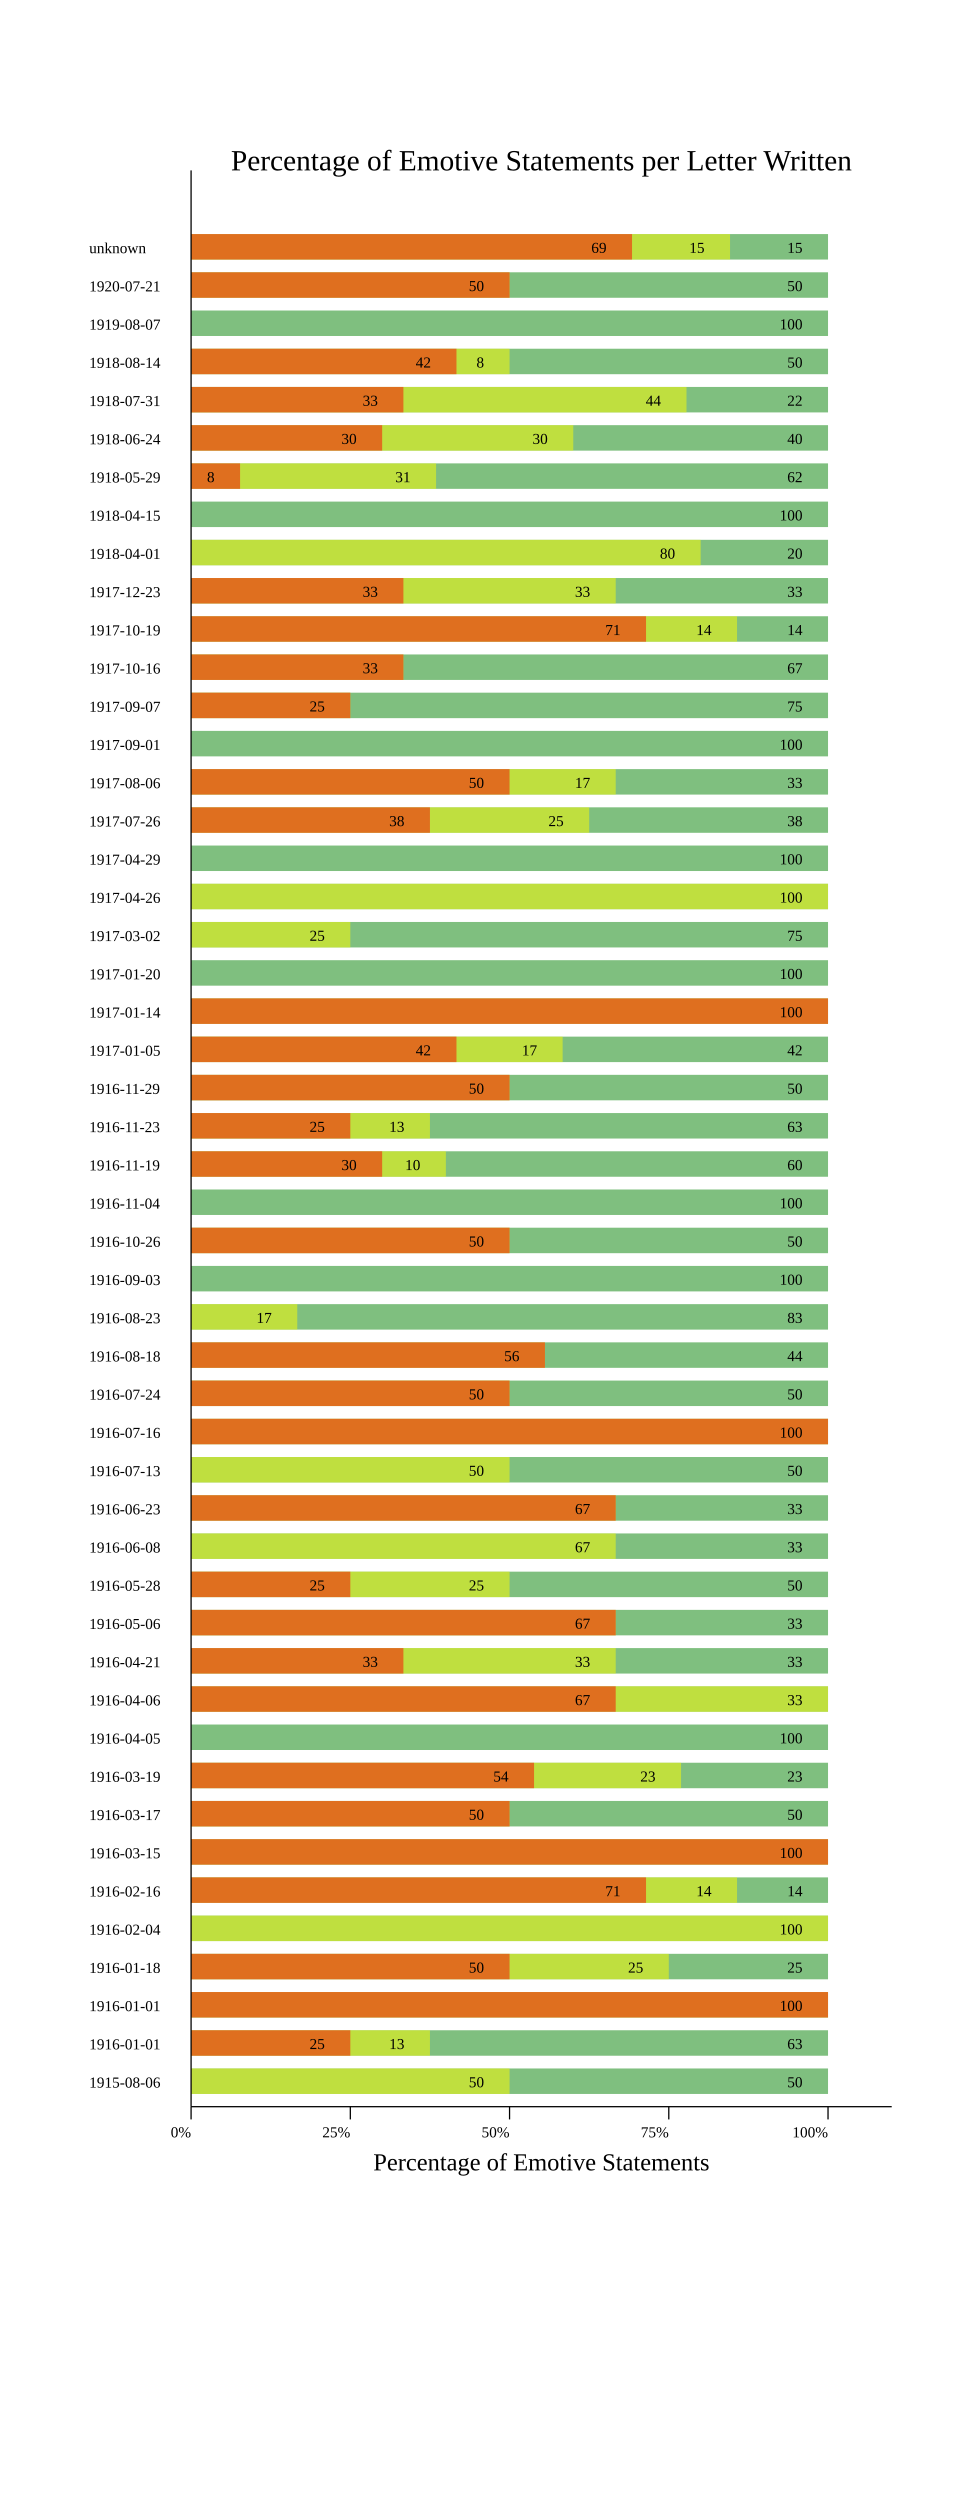
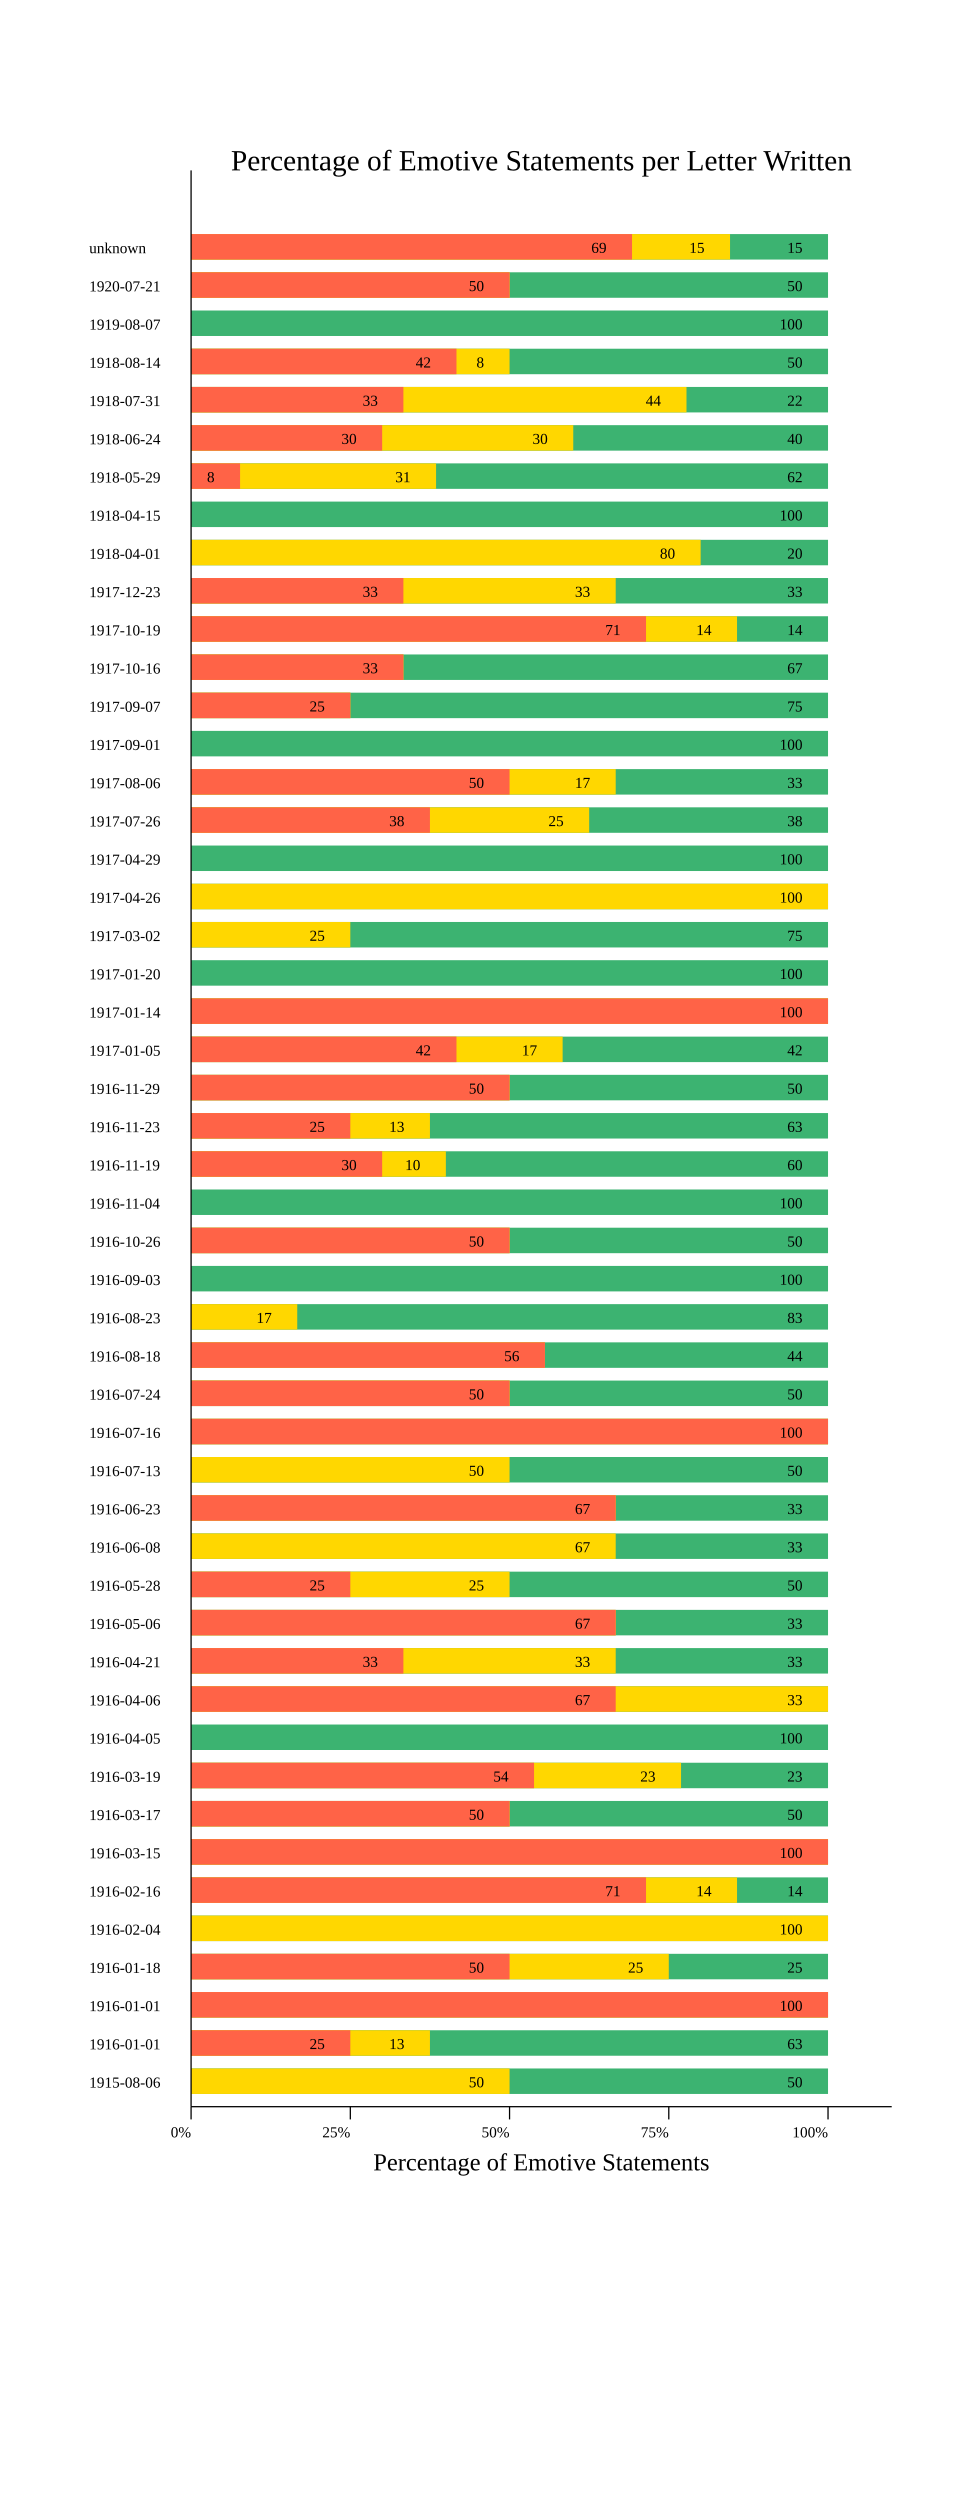
<svg xmlns="http://www.w3.org/2000/svg" height="1570" width="600" viewBox="-150, -1620, 750, 1895">
-   <rect x=" 0" y="-30" width="500" height="20" opacity=".5" fill="green" />
+   <rect x=" 0" y="-30" width="500" height="20" opacity="1" fill="#3CB371" />
  <text x="480" y="-18" text-anchor="end" dominant-baseline="middle">50</text>
-   <rect x=" 0" y="-30" width="250" height="20" opacity=".5" fill="yellow" />
+   <rect x=" 0" y="-30" width="250" height="20" opacity="1" fill="#FFD700" />
  <text x="230" y="-18" text-anchor="end" dominant-baseline="middle">50</text>
-   <rect x=" 0" y="-30" width="0" height="20" opacity=".5" fill="red" />
+   <rect x=" 0" y="-30" width="0" height="20" opacity="1" fill="#FF6347" />
  <text x="-80" y="-15" fill="black">1915-08-06</text>
-   <rect x=" 0" y="-60" width="500" height="20" opacity=".5" fill="green" />
+   <rect x=" 0" y="-60" width="500" height="20" opacity="1" fill="#3CB371" />
  <text x="480" y="-48" text-anchor="end" dominant-baseline="middle">63</text>
-   <rect x=" 0" y="-60" width="187.5" height="20" opacity=".5" fill="yellow" />
+   <rect x=" 0" y="-60" width="187.5" height="20" opacity="1" fill="#FFD700" />
  <text x="167.5" y="-48" text-anchor="end" dominant-baseline="middle">13</text>
-   <rect x=" 0" y="-60" width="125" height="20" opacity=".5" fill="red" />
+   <rect x=" 0" y="-60" width="125" height="20" opacity="1" fill="#FF6347" />
  <text x="105" y="-48" text-anchor="end" dominant-baseline="middle">25</text>
  <text x="-80" y="-45" fill="black">1916-01-01</text>
-   <rect x=" 0" y="-90" width="500" height="20" opacity=".5" fill="green" />
-   <rect x=" 0" y="-90" width="500" height="20" opacity=".5" fill="yellow" />
-   <rect x=" 0" y="-90" width="500" height="20" opacity=".5" fill="red" />
+   <rect x=" 0" y="-90" width="500" height="20" opacity="1" fill="#3CB371" />
+   <rect x=" 0" y="-90" width="500" height="20" opacity="1" fill="#FFD700" />
+   <rect x=" 0" y="-90" width="500" height="20" opacity="1" fill="#FF6347" />
  <text x="480" y="-78" text-anchor="end" dominant-baseline="middle">100</text>
  <text x="-80" y="-75" fill="black">1916-01-01</text>
-   <rect x=" 0" y="-120" width="500" height="20" opacity=".5" fill="green" />
+   <rect x=" 0" y="-120" width="500" height="20" opacity="1" fill="#3CB371" />
  <text x="480" y="-108" text-anchor="end" dominant-baseline="middle">25</text>
-   <rect x=" 0" y="-120" width="375" height="20" opacity=".5" fill="yellow" />
+   <rect x=" 0" y="-120" width="375" height="20" opacity="1" fill="#FFD700" />
  <text x="355" y="-108" text-anchor="end" dominant-baseline="middle">25</text>
-   <rect x=" 0" y="-120" width="250" height="20" opacity=".5" fill="red" />
+   <rect x=" 0" y="-120" width="250" height="20" opacity="1" fill="#FF6347" />
  <text x="230" y="-108" text-anchor="end" dominant-baseline="middle">50</text>
  <text x="-80" y="-105" fill="black">1916-01-18</text>
-   <rect x=" 0" y="-150" width="500" height="20" opacity=".5" fill="green" />
-   <rect x=" 0" y="-150" width="500" height="20" opacity=".5" fill="yellow" />
+   <rect x=" 0" y="-150" width="500" height="20" opacity="1" fill="#3CB371" />
+   <rect x=" 0" y="-150" width="500" height="20" opacity="1" fill="#FFD700" />
  <text x="480" y="-138" text-anchor="end" dominant-baseline="middle">100</text>
-   <rect x=" 0" y="-150" width="0" height="20" opacity=".5" fill="red" />
+   <rect x=" 0" y="-150" width="0" height="20" opacity="1" fill="#FF6347" />
  <text x="-80" y="-135" fill="black">1916-02-04</text>
-   <rect x=" 0" y="-180" width="500" height="20" opacity=".5" fill="green" />
+   <rect x=" 0" y="-180" width="500" height="20" opacity="1" fill="#3CB371" />
  <text x="480" y="-168" text-anchor="end" dominant-baseline="middle">14</text>
-   <rect x=" 0" y="-180" width="428.571" height="20" opacity=".5" fill="yellow" />
+   <rect x=" 0" y="-180" width="428.571" height="20" opacity="1" fill="#FFD700" />
  <text x="408.571" y="-168" text-anchor="end" dominant-baseline="middle">14</text>
-   <rect x=" 0" y="-180" width="357.143" height="20" opacity=".5" fill="red" />
+   <rect x=" 0" y="-180" width="357.143" height="20" opacity="1" fill="#FF6347" />
  <text x="337.143" y="-168" text-anchor="end" dominant-baseline="middle">71</text>
  <text x="-80" y="-165" fill="black">1916-02-16</text>
-   <rect x=" 0" y="-210" width="500" height="20" opacity=".5" fill="green" />
-   <rect x=" 0" y="-210" width="500" height="20" opacity=".5" fill="yellow" />
-   <rect x=" 0" y="-210" width="500" height="20" opacity=".5" fill="red" />
+   <rect x=" 0" y="-210" width="500" height="20" opacity="1" fill="#3CB371" />
+   <rect x=" 0" y="-210" width="500" height="20" opacity="1" fill="#FFD700" />
+   <rect x=" 0" y="-210" width="500" height="20" opacity="1" fill="#FF6347" />
  <text x="480" y="-198" text-anchor="end" dominant-baseline="middle">100</text>
  <text x="-80" y="-195" fill="black">1916-03-15</text>
-   <rect x=" 0" y="-240" width="500" height="20" opacity=".5" fill="green" />
+   <rect x=" 0" y="-240" width="500" height="20" opacity="1" fill="#3CB371" />
  <text x="480" y="-228" text-anchor="end" dominant-baseline="middle">50</text>
-   <rect x=" 0" y="-240" width="250" height="20" opacity=".5" fill="yellow" />
-   <rect x=" 0" y="-240" width="250" height="20" opacity=".5" fill="red" />
+   <rect x=" 0" y="-240" width="250" height="20" opacity="1" fill="#FFD700" />
+   <rect x=" 0" y="-240" width="250" height="20" opacity="1" fill="#FF6347" />
  <text x="230" y="-228" text-anchor="end" dominant-baseline="middle">50</text>
  <text x="-80" y="-225" fill="black">1916-03-17</text>
-   <rect x=" 0" y="-270" width="500" height="20" opacity=".5" fill="green" />
+   <rect x=" 0" y="-270" width="500" height="20" opacity="1" fill="#3CB371" />
  <text x="480" y="-258" text-anchor="end" dominant-baseline="middle">23</text>
-   <rect x=" 0" y="-270" width="384.615" height="20" opacity=".5" fill="yellow" />
+   <rect x=" 0" y="-270" width="384.615" height="20" opacity="1" fill="#FFD700" />
  <text x="364.615" y="-258" text-anchor="end" dominant-baseline="middle">23</text>
-   <rect x=" 0" y="-270" width="269.231" height="20" opacity=".5" fill="red" />
+   <rect x=" 0" y="-270" width="269.231" height="20" opacity="1" fill="#FF6347" />
  <text x="249.231" y="-258" text-anchor="end" dominant-baseline="middle">54</text>
  <text x="-80" y="-255" fill="black">1916-03-19</text>
-   <rect x=" 0" y="-300" width="500" height="20" opacity=".5" fill="green" />
+   <rect x=" 0" y="-300" width="500" height="20" opacity="1" fill="#3CB371" />
  <text x="480" y="-288" text-anchor="end" dominant-baseline="middle">100</text>
-   <rect x=" 0" y="-300" width="0" height="20" opacity=".5" fill="yellow" />
-   <rect x=" 0" y="-300" width="0" height="20" opacity=".5" fill="red" />
+   <rect x=" 0" y="-300" width="0" height="20" opacity="1" fill="#FFD700" />
+   <rect x=" 0" y="-300" width="0" height="20" opacity="1" fill="#FF6347" />
  <text x="-80" y="-285" fill="black">1916-04-05</text>
-   <rect x=" 0" y="-330" width="500" height="20" opacity=".5" fill="green" />
-   <rect x=" 0" y="-330" width="500" height="20" opacity=".5" fill="yellow" />
+   <rect x=" 0" y="-330" width="500" height="20" opacity="1" fill="#3CB371" />
+   <rect x=" 0" y="-330" width="500" height="20" opacity="1" fill="#FFD700" />
  <text x="480" y="-318" text-anchor="end" dominant-baseline="middle">33</text>
-   <rect x=" 0" y="-330" width="333.333" height="20" opacity=".5" fill="red" />
+   <rect x=" 0" y="-330" width="333.333" height="20" opacity="1" fill="#FF6347" />
  <text x="313.333" y="-318" text-anchor="end" dominant-baseline="middle">67</text>
  <text x="-80" y="-315" fill="black">1916-04-06</text>
-   <rect x=" 0" y="-360" width="500" height="20" opacity=".5" fill="green" />
+   <rect x=" 0" y="-360" width="500" height="20" opacity="1" fill="#3CB371" />
  <text x="480" y="-348" text-anchor="end" dominant-baseline="middle">33</text>
-   <rect x=" 0" y="-360" width="333.333" height="20" opacity=".5" fill="yellow" />
+   <rect x=" 0" y="-360" width="333.333" height="20" opacity="1" fill="#FFD700" />
  <text x="313.333" y="-348" text-anchor="end" dominant-baseline="middle">33</text>
-   <rect x=" 0" y="-360" width="166.667" height="20" opacity=".5" fill="red" />
+   <rect x=" 0" y="-360" width="166.667" height="20" opacity="1" fill="#FF6347" />
  <text x="146.667" y="-348" text-anchor="end" dominant-baseline="middle">33</text>
  <text x="-80" y="-345" fill="black">1916-04-21</text>
-   <rect x=" 0" y="-390" width="500" height="20" opacity=".5" fill="green" />
+   <rect x=" 0" y="-390" width="500" height="20" opacity="1" fill="#3CB371" />
  <text x="480" y="-378" text-anchor="end" dominant-baseline="middle">33</text>
-   <rect x=" 0" y="-390" width="333.333" height="20" opacity=".5" fill="yellow" />
-   <rect x=" 0" y="-390" width="333.333" height="20" opacity=".5" fill="red" />
+   <rect x=" 0" y="-390" width="333.333" height="20" opacity="1" fill="#FFD700" />
+   <rect x=" 0" y="-390" width="333.333" height="20" opacity="1" fill="#FF6347" />
  <text x="313.333" y="-378" text-anchor="end" dominant-baseline="middle">67</text>
  <text x="-80" y="-375" fill="black">1916-05-06</text>
-   <rect x=" 0" y="-420" width="500" height="20" opacity=".5" fill="green" />
+   <rect x=" 0" y="-420" width="500" height="20" opacity="1" fill="#3CB371" />
  <text x="480" y="-408" text-anchor="end" dominant-baseline="middle">50</text>
-   <rect x=" 0" y="-420" width="250" height="20" opacity=".5" fill="yellow" />
+   <rect x=" 0" y="-420" width="250" height="20" opacity="1" fill="#FFD700" />
  <text x="230" y="-408" text-anchor="end" dominant-baseline="middle">25</text>
-   <rect x=" 0" y="-420" width="125" height="20" opacity=".5" fill="red" />
+   <rect x=" 0" y="-420" width="125" height="20" opacity="1" fill="#FF6347" />
  <text x="105" y="-408" text-anchor="end" dominant-baseline="middle">25</text>
  <text x="-80" y="-405" fill="black">1916-05-28</text>
-   <rect x=" 0" y="-450" width="500" height="20" opacity=".5" fill="green" />
+   <rect x=" 0" y="-450" width="500" height="20" opacity="1" fill="#3CB371" />
  <text x="480" y="-438" text-anchor="end" dominant-baseline="middle">33</text>
-   <rect x=" 0" y="-450" width="333.333" height="20" opacity=".5" fill="yellow" />
+   <rect x=" 0" y="-450" width="333.333" height="20" opacity="1" fill="#FFD700" />
  <text x="313.333" y="-438" text-anchor="end" dominant-baseline="middle">67</text>
-   <rect x=" 0" y="-450" width="0" height="20" opacity=".5" fill="red" />
+   <rect x=" 0" y="-450" width="0" height="20" opacity="1" fill="#FF6347" />
  <text x="-80" y="-435" fill="black">1916-06-08</text>
-   <rect x=" 0" y="-480" width="500" height="20" opacity=".5" fill="green" />
+   <rect x=" 0" y="-480" width="500" height="20" opacity="1" fill="#3CB371" />
  <text x="480" y="-468" text-anchor="end" dominant-baseline="middle">33</text>
-   <rect x=" 0" y="-480" width="333.333" height="20" opacity=".5" fill="yellow" />
-   <rect x=" 0" y="-480" width="333.333" height="20" opacity=".5" fill="red" />
+   <rect x=" 0" y="-480" width="333.333" height="20" opacity="1" fill="#FFD700" />
+   <rect x=" 0" y="-480" width="333.333" height="20" opacity="1" fill="#FF6347" />
  <text x="313.333" y="-468" text-anchor="end" dominant-baseline="middle">67</text>
  <text x="-80" y="-465" fill="black">1916-06-23</text>
-   <rect x=" 0" y="-510" width="500" height="20" opacity=".5" fill="green" />
+   <rect x=" 0" y="-510" width="500" height="20" opacity="1" fill="#3CB371" />
  <text x="480" y="-498" text-anchor="end" dominant-baseline="middle">50</text>
-   <rect x=" 0" y="-510" width="250" height="20" opacity=".5" fill="yellow" />
+   <rect x=" 0" y="-510" width="250" height="20" opacity="1" fill="#FFD700" />
  <text x="230" y="-498" text-anchor="end" dominant-baseline="middle">50</text>
-   <rect x=" 0" y="-510" width="0" height="20" opacity=".5" fill="red" />
+   <rect x=" 0" y="-510" width="0" height="20" opacity="1" fill="#FF6347" />
  <text x="-80" y="-495" fill="black">1916-07-13</text>
-   <rect x=" 0" y="-540" width="500" height="20" opacity=".5" fill="green" />
-   <rect x=" 0" y="-540" width="500" height="20" opacity=".5" fill="yellow" />
-   <rect x=" 0" y="-540" width="500" height="20" opacity=".5" fill="red" />
+   <rect x=" 0" y="-540" width="500" height="20" opacity="1" fill="#3CB371" />
+   <rect x=" 0" y="-540" width="500" height="20" opacity="1" fill="#FFD700" />
+   <rect x=" 0" y="-540" width="500" height="20" opacity="1" fill="#FF6347" />
  <text x="480" y="-528" text-anchor="end" dominant-baseline="middle">100</text>
  <text x="-80" y="-525" fill="black">1916-07-16</text>
-   <rect x=" 0" y="-570" width="500" height="20" opacity=".5" fill="green" />
+   <rect x=" 0" y="-570" width="500" height="20" opacity="1" fill="#3CB371" />
  <text x="480" y="-558" text-anchor="end" dominant-baseline="middle">50</text>
-   <rect x=" 0" y="-570" width="250" height="20" opacity=".5" fill="yellow" />
-   <rect x=" 0" y="-570" width="250" height="20" opacity=".5" fill="red" />
+   <rect x=" 0" y="-570" width="250" height="20" opacity="1" fill="#FFD700" />
+   <rect x=" 0" y="-570" width="250" height="20" opacity="1" fill="#FF6347" />
  <text x="230" y="-558" text-anchor="end" dominant-baseline="middle">50</text>
  <text x="-80" y="-555" fill="black">1916-07-24</text>
-   <rect x=" 0" y="-600" width="500" height="20" opacity=".5" fill="green" />
+   <rect x=" 0" y="-600" width="500" height="20" opacity="1" fill="#3CB371" />
  <text x="480" y="-588" text-anchor="end" dominant-baseline="middle">44</text>
-   <rect x=" 0" y="-600" width="277.778" height="20" opacity=".5" fill="yellow" />
-   <rect x=" 0" y="-600" width="277.778" height="20" opacity=".5" fill="red" />
+   <rect x=" 0" y="-600" width="277.778" height="20" opacity="1" fill="#FFD700" />
+   <rect x=" 0" y="-600" width="277.778" height="20" opacity="1" fill="#FF6347" />
  <text x="257.778" y="-588" text-anchor="end" dominant-baseline="middle">56</text>
  <text x="-80" y="-585" fill="black">1916-08-18</text>
-   <rect x=" 0" y="-630" width="500" height="20" opacity=".5" fill="green" />
+   <rect x=" 0" y="-630" width="500" height="20" opacity="1" fill="#3CB371" />
  <text x="480" y="-618" text-anchor="end" dominant-baseline="middle">83</text>
-   <rect x=" 0" y="-630" width="83.333" height="20" opacity=".5" fill="yellow" />
+   <rect x=" 0" y="-630" width="83.333" height="20" opacity="1" fill="#FFD700" />
  <text x="63.333" y="-618" text-anchor="end" dominant-baseline="middle">17</text>
-   <rect x=" 0" y="-630" width="0" height="20" opacity=".5" fill="red" />
+   <rect x=" 0" y="-630" width="0" height="20" opacity="1" fill="#FF6347" />
  <text x="-80" y="-615" fill="black">1916-08-23</text>
-   <rect x=" 0" y="-660" width="500" height="20" opacity=".5" fill="green" />
+   <rect x=" 0" y="-660" width="500" height="20" opacity="1" fill="#3CB371" />
  <text x="480" y="-648" text-anchor="end" dominant-baseline="middle">100</text>
-   <rect x=" 0" y="-660" width="0" height="20" opacity=".5" fill="yellow" />
-   <rect x=" 0" y="-660" width="0" height="20" opacity=".5" fill="red" />
+   <rect x=" 0" y="-660" width="0" height="20" opacity="1" fill="#FFD700" />
+   <rect x=" 0" y="-660" width="0" height="20" opacity="1" fill="#FF6347" />
  <text x="-80" y="-645" fill="black">1916-09-03</text>
-   <rect x=" 0" y="-690" width="500" height="20" opacity=".5" fill="green" />
+   <rect x=" 0" y="-690" width="500" height="20" opacity="1" fill="#3CB371" />
  <text x="480" y="-678" text-anchor="end" dominant-baseline="middle">50</text>
-   <rect x=" 0" y="-690" width="250" height="20" opacity=".5" fill="yellow" />
-   <rect x=" 0" y="-690" width="250" height="20" opacity=".5" fill="red" />
+   <rect x=" 0" y="-690" width="250" height="20" opacity="1" fill="#FFD700" />
+   <rect x=" 0" y="-690" width="250" height="20" opacity="1" fill="#FF6347" />
  <text x="230" y="-678" text-anchor="end" dominant-baseline="middle">50</text>
  <text x="-80" y="-675" fill="black">1916-10-26</text>
-   <rect x=" 0" y="-720" width="500" height="20" opacity=".5" fill="green" />
+   <rect x=" 0" y="-720" width="500" height="20" opacity="1" fill="#3CB371" />
  <text x="480" y="-708" text-anchor="end" dominant-baseline="middle">100</text>
-   <rect x=" 0" y="-720" width="0" height="20" opacity=".5" fill="yellow" />
-   <rect x=" 0" y="-720" width="0" height="20" opacity=".5" fill="red" />
+   <rect x=" 0" y="-720" width="0" height="20" opacity="1" fill="#FFD700" />
+   <rect x=" 0" y="-720" width="0" height="20" opacity="1" fill="#FF6347" />
  <text x="-80" y="-705" fill="black">1916-11-04</text>
-   <rect x=" 0" y="-750" width="500" height="20" opacity=".5" fill="green" />
+   <rect x=" 0" y="-750" width="500" height="20" opacity="1" fill="#3CB371" />
  <text x="480" y="-738" text-anchor="end" dominant-baseline="middle">60</text>
-   <rect x=" 0" y="-750" width="200" height="20" opacity=".5" fill="yellow" />
+   <rect x=" 0" y="-750" width="200" height="20" opacity="1" fill="#FFD700" />
  <text x="180" y="-738" text-anchor="end" dominant-baseline="middle">10</text>
-   <rect x=" 0" y="-750" width="150" height="20" opacity=".5" fill="red" />
+   <rect x=" 0" y="-750" width="150" height="20" opacity="1" fill="#FF6347" />
  <text x="130" y="-738" text-anchor="end" dominant-baseline="middle">30</text>
  <text x="-80" y="-735" fill="black">1916-11-19</text>
-   <rect x=" 0" y="-780" width="500" height="20" opacity=".5" fill="green" />
+   <rect x=" 0" y="-780" width="500" height="20" opacity="1" fill="#3CB371" />
  <text x="480" y="-768" text-anchor="end" dominant-baseline="middle">63</text>
-   <rect x=" 0" y="-780" width="187.5" height="20" opacity=".5" fill="yellow" />
+   <rect x=" 0" y="-780" width="187.5" height="20" opacity="1" fill="#FFD700" />
  <text x="167.5" y="-768" text-anchor="end" dominant-baseline="middle">13</text>
-   <rect x=" 0" y="-780" width="125" height="20" opacity=".5" fill="red" />
+   <rect x=" 0" y="-780" width="125" height="20" opacity="1" fill="#FF6347" />
  <text x="105" y="-768" text-anchor="end" dominant-baseline="middle">25</text>
  <text x="-80" y="-765" fill="black">1916-11-23</text>
-   <rect x=" 0" y="-810" width="500" height="20" opacity=".5" fill="green" />
+   <rect x=" 0" y="-810" width="500" height="20" opacity="1" fill="#3CB371" />
  <text x="480" y="-798" text-anchor="end" dominant-baseline="middle">50</text>
-   <rect x=" 0" y="-810" width="250" height="20" opacity=".5" fill="yellow" />
-   <rect x=" 0" y="-810" width="250" height="20" opacity=".5" fill="red" />
+   <rect x=" 0" y="-810" width="250" height="20" opacity="1" fill="#FFD700" />
+   <rect x=" 0" y="-810" width="250" height="20" opacity="1" fill="#FF6347" />
  <text x="230" y="-798" text-anchor="end" dominant-baseline="middle">50</text>
  <text x="-80" y="-795" fill="black">1916-11-29</text>
-   <rect x=" 0" y="-840" width="500" height="20" opacity=".5" fill="green" />
+   <rect x=" 0" y="-840" width="500" height="20" opacity="1" fill="#3CB371" />
  <text x="480" y="-828" text-anchor="end" dominant-baseline="middle">42</text>
-   <rect x=" 0" y="-840" width="291.667" height="20" opacity=".5" fill="yellow" />
+   <rect x=" 0" y="-840" width="291.667" height="20" opacity="1" fill="#FFD700" />
  <text x="271.667" y="-828" text-anchor="end" dominant-baseline="middle">17</text>
-   <rect x=" 0" y="-840" width="208.333" height="20" opacity=".5" fill="red" />
+   <rect x=" 0" y="-840" width="208.333" height="20" opacity="1" fill="#FF6347" />
  <text x="188.333" y="-828" text-anchor="end" dominant-baseline="middle">42</text>
  <text x="-80" y="-825" fill="black">1917-01-05</text>
-   <rect x=" 0" y="-870" width="500" height="20" opacity=".5" fill="green" />
-   <rect x=" 0" y="-870" width="500" height="20" opacity=".5" fill="yellow" />
-   <rect x=" 0" y="-870" width="500" height="20" opacity=".5" fill="red" />
+   <rect x=" 0" y="-870" width="500" height="20" opacity="1" fill="#3CB371" />
+   <rect x=" 0" y="-870" width="500" height="20" opacity="1" fill="#FFD700" />
+   <rect x=" 0" y="-870" width="500" height="20" opacity="1" fill="#FF6347" />
  <text x="480" y="-858" text-anchor="end" dominant-baseline="middle">100</text>
  <text x="-80" y="-855" fill="black">1917-01-14</text>
-   <rect x=" 0" y="-900" width="500" height="20" opacity=".5" fill="green" />
+   <rect x=" 0" y="-900" width="500" height="20" opacity="1" fill="#3CB371" />
  <text x="480" y="-888" text-anchor="end" dominant-baseline="middle">100</text>
-   <rect x=" 0" y="-900" width="0" height="20" opacity=".5" fill="yellow" />
-   <rect x=" 0" y="-900" width="0" height="20" opacity=".5" fill="red" />
+   <rect x=" 0" y="-900" width="0" height="20" opacity="1" fill="#FFD700" />
+   <rect x=" 0" y="-900" width="0" height="20" opacity="1" fill="#FF6347" />
  <text x="-80" y="-885" fill="black">1917-01-20</text>
-   <rect x=" 0" y="-930" width="500" height="20" opacity=".5" fill="green" />
+   <rect x=" 0" y="-930" width="500" height="20" opacity="1" fill="#3CB371" />
  <text x="480" y="-918" text-anchor="end" dominant-baseline="middle">75</text>
-   <rect x=" 0" y="-930" width="125" height="20" opacity=".5" fill="yellow" />
+   <rect x=" 0" y="-930" width="125" height="20" opacity="1" fill="#FFD700" />
  <text x="105" y="-918" text-anchor="end" dominant-baseline="middle">25</text>
-   <rect x=" 0" y="-930" width="0" height="20" opacity=".5" fill="red" />
+   <rect x=" 0" y="-930" width="0" height="20" opacity="1" fill="#FF6347" />
  <text x="-80" y="-915" fill="black">1917-03-02</text>
-   <rect x=" 0" y="-960" width="500" height="20" opacity=".5" fill="green" />
-   <rect x=" 0" y="-960" width="500" height="20" opacity=".5" fill="yellow" />
+   <rect x=" 0" y="-960" width="500" height="20" opacity="1" fill="#3CB371" />
+   <rect x=" 0" y="-960" width="500" height="20" opacity="1" fill="#FFD700" />
  <text x="480" y="-948" text-anchor="end" dominant-baseline="middle">100</text>
-   <rect x=" 0" y="-960" width="0" height="20" opacity=".5" fill="red" />
+   <rect x=" 0" y="-960" width="0" height="20" opacity="1" fill="#FF6347" />
  <text x="-80" y="-945" fill="black">1917-04-26</text>
-   <rect x=" 0" y="-990" width="500" height="20" opacity=".5" fill="green" />
+   <rect x=" 0" y="-990" width="500" height="20" opacity="1" fill="#3CB371" />
  <text x="480" y="-978" text-anchor="end" dominant-baseline="middle">100</text>
-   <rect x=" 0" y="-990" width="0" height="20" opacity=".5" fill="yellow" />
-   <rect x=" 0" y="-990" width="0" height="20" opacity=".5" fill="red" />
+   <rect x=" 0" y="-990" width="0" height="20" opacity="1" fill="#FFD700" />
+   <rect x=" 0" y="-990" width="0" height="20" opacity="1" fill="#FF6347" />
  <text x="-80" y="-975" fill="black">1917-04-29</text>
-   <rect x=" 0" y="-1020" width="500" height="20" opacity=".5" fill="green" />
+   <rect x=" 0" y="-1020" width="500" height="20" opacity="1" fill="#3CB371" />
  <text x="480" y="-1008" text-anchor="end" dominant-baseline="middle">38</text>
-   <rect x=" 0" y="-1020" width="312.5" height="20" opacity=".5" fill="yellow" />
+   <rect x=" 0" y="-1020" width="312.5" height="20" opacity="1" fill="#FFD700" />
  <text x="292.5" y="-1008" text-anchor="end" dominant-baseline="middle">25</text>
-   <rect x=" 0" y="-1020" width="187.5" height="20" opacity=".5" fill="red" />
+   <rect x=" 0" y="-1020" width="187.5" height="20" opacity="1" fill="#FF6347" />
  <text x="167.5" y="-1008" text-anchor="end" dominant-baseline="middle">38</text>
  <text x="-80" y="-1005" fill="black">1917-07-26</text>
-   <rect x=" 0" y="-1050" width="500" height="20" opacity=".5" fill="green" />
+   <rect x=" 0" y="-1050" width="500" height="20" opacity="1" fill="#3CB371" />
  <text x="480" y="-1038" text-anchor="end" dominant-baseline="middle">33</text>
-   <rect x=" 0" y="-1050" width="333.333" height="20" opacity=".5" fill="yellow" />
+   <rect x=" 0" y="-1050" width="333.333" height="20" opacity="1" fill="#FFD700" />
  <text x="313.333" y="-1038" text-anchor="end" dominant-baseline="middle">17</text>
-   <rect x=" 0" y="-1050" width="250" height="20" opacity=".5" fill="red" />
+   <rect x=" 0" y="-1050" width="250" height="20" opacity="1" fill="#FF6347" />
  <text x="230" y="-1038" text-anchor="end" dominant-baseline="middle">50</text>
  <text x="-80" y="-1035" fill="black">1917-08-06</text>
-   <rect x=" 0" y="-1080" width="500" height="20" opacity=".5" fill="green" />
+   <rect x=" 0" y="-1080" width="500" height="20" opacity="1" fill="#3CB371" />
  <text x="480" y="-1068" text-anchor="end" dominant-baseline="middle">100</text>
-   <rect x=" 0" y="-1080" width="0" height="20" opacity=".5" fill="yellow" />
-   <rect x=" 0" y="-1080" width="0" height="20" opacity=".5" fill="red" />
+   <rect x=" 0" y="-1080" width="0" height="20" opacity="1" fill="#FFD700" />
+   <rect x=" 0" y="-1080" width="0" height="20" opacity="1" fill="#FF6347" />
  <text x="-80" y="-1065" fill="black">1917-09-01</text>
-   <rect x=" 0" y="-1110" width="500" height="20" opacity=".5" fill="green" />
+   <rect x=" 0" y="-1110" width="500" height="20" opacity="1" fill="#3CB371" />
  <text x="480" y="-1098" text-anchor="end" dominant-baseline="middle">75</text>
-   <rect x=" 0" y="-1110" width="125" height="20" opacity=".5" fill="yellow" />
-   <rect x=" 0" y="-1110" width="125" height="20" opacity=".5" fill="red" />
+   <rect x=" 0" y="-1110" width="125" height="20" opacity="1" fill="#FFD700" />
+   <rect x=" 0" y="-1110" width="125" height="20" opacity="1" fill="#FF6347" />
  <text x="105" y="-1098" text-anchor="end" dominant-baseline="middle">25</text>
  <text x="-80" y="-1095" fill="black">1917-09-07</text>
-   <rect x=" 0" y="-1140" width="500" height="20" opacity=".5" fill="green" />
+   <rect x=" 0" y="-1140" width="500" height="20" opacity="1" fill="#3CB371" />
  <text x="480" y="-1128" text-anchor="end" dominant-baseline="middle">67</text>
-   <rect x=" 0" y="-1140" width="166.667" height="20" opacity=".5" fill="yellow" />
-   <rect x=" 0" y="-1140" width="166.667" height="20" opacity=".5" fill="red" />
+   <rect x=" 0" y="-1140" width="166.667" height="20" opacity="1" fill="#FFD700" />
+   <rect x=" 0" y="-1140" width="166.667" height="20" opacity="1" fill="#FF6347" />
  <text x="146.667" y="-1128" text-anchor="end" dominant-baseline="middle">33</text>
  <text x="-80" y="-1125" fill="black">1917-10-16</text>
-   <rect x=" 0" y="-1170" width="500" height="20" opacity=".5" fill="green" />
+   <rect x=" 0" y="-1170" width="500" height="20" opacity="1" fill="#3CB371" />
  <text x="480" y="-1158" text-anchor="end" dominant-baseline="middle">14</text>
-   <rect x=" 0" y="-1170" width="428.571" height="20" opacity=".5" fill="yellow" />
+   <rect x=" 0" y="-1170" width="428.571" height="20" opacity="1" fill="#FFD700" />
  <text x="408.571" y="-1158" text-anchor="end" dominant-baseline="middle">14</text>
-   <rect x=" 0" y="-1170" width="357.143" height="20" opacity=".5" fill="red" />
+   <rect x=" 0" y="-1170" width="357.143" height="20" opacity="1" fill="#FF6347" />
  <text x="337.143" y="-1158" text-anchor="end" dominant-baseline="middle">71</text>
  <text x="-80" y="-1155" fill="black">1917-10-19</text>
-   <rect x=" 0" y="-1200" width="500" height="20" opacity=".5" fill="green" />
+   <rect x=" 0" y="-1200" width="500" height="20" opacity="1" fill="#3CB371" />
  <text x="480" y="-1188" text-anchor="end" dominant-baseline="middle">33</text>
-   <rect x=" 0" y="-1200" width="333.333" height="20" opacity=".5" fill="yellow" />
+   <rect x=" 0" y="-1200" width="333.333" height="20" opacity="1" fill="#FFD700" />
  <text x="313.333" y="-1188" text-anchor="end" dominant-baseline="middle">33</text>
-   <rect x=" 0" y="-1200" width="166.667" height="20" opacity=".5" fill="red" />
+   <rect x=" 0" y="-1200" width="166.667" height="20" opacity="1" fill="#FF6347" />
  <text x="146.667" y="-1188" text-anchor="end" dominant-baseline="middle">33</text>
  <text x="-80" y="-1185" fill="black">1917-12-23</text>
-   <rect x=" 0" y="-1230" width="500" height="20" opacity=".5" fill="green" />
+   <rect x=" 0" y="-1230" width="500" height="20" opacity="1" fill="#3CB371" />
  <text x="480" y="-1218" text-anchor="end" dominant-baseline="middle">20</text>
-   <rect x=" 0" y="-1230" width="400" height="20" opacity=".5" fill="yellow" />
+   <rect x=" 0" y="-1230" width="400" height="20" opacity="1" fill="#FFD700" />
  <text x="380" y="-1218" text-anchor="end" dominant-baseline="middle">80</text>
-   <rect x=" 0" y="-1230" width="0" height="20" opacity=".5" fill="red" />
+   <rect x=" 0" y="-1230" width="0" height="20" opacity="1" fill="#FF6347" />
  <text x="-80" y="-1215" fill="black">1918-04-01</text>
-   <rect x=" 0" y="-1260" width="500" height="20" opacity=".5" fill="green" />
+   <rect x=" 0" y="-1260" width="500" height="20" opacity="1" fill="#3CB371" />
  <text x="480" y="-1248" text-anchor="end" dominant-baseline="middle">100</text>
-   <rect x=" 0" y="-1260" width="0" height="20" opacity=".5" fill="yellow" />
-   <rect x=" 0" y="-1260" width="0" height="20" opacity=".5" fill="red" />
+   <rect x=" 0" y="-1260" width="0" height="20" opacity="1" fill="#FFD700" />
+   <rect x=" 0" y="-1260" width="0" height="20" opacity="1" fill="#FF6347" />
  <text x="-80" y="-1245" fill="black">1918-04-15</text>
-   <rect x=" 0" y="-1290" width="500" height="20" opacity=".5" fill="green" />
+   <rect x=" 0" y="-1290" width="500" height="20" opacity="1" fill="#3CB371" />
  <text x="480" y="-1278" text-anchor="end" dominant-baseline="middle">62</text>
-   <rect x=" 0" y="-1290" width="192.308" height="20" opacity=".5" fill="yellow" />
+   <rect x=" 0" y="-1290" width="192.308" height="20" opacity="1" fill="#FFD700" />
  <text x="172.308" y="-1278" text-anchor="end" dominant-baseline="middle">31</text>
-   <rect x=" 0" y="-1290" width="38.462" height="20" opacity=".5" fill="red" />
+   <rect x=" 0" y="-1290" width="38.462" height="20" opacity="1" fill="#FF6347" />
  <text x="18.462" y="-1278" text-anchor="end" dominant-baseline="middle">8</text>
  <text x="-80" y="-1275" fill="black">1918-05-29</text>
-   <rect x=" 0" y="-1320" width="500" height="20" opacity=".5" fill="green" />
+   <rect x=" 0" y="-1320" width="500" height="20" opacity="1" fill="#3CB371" />
  <text x="480" y="-1308" text-anchor="end" dominant-baseline="middle">40</text>
-   <rect x=" 0" y="-1320" width="300" height="20" opacity=".5" fill="yellow" />
+   <rect x=" 0" y="-1320" width="300" height="20" opacity="1" fill="#FFD700" />
  <text x="280" y="-1308" text-anchor="end" dominant-baseline="middle">30</text>
-   <rect x=" 0" y="-1320" width="150" height="20" opacity=".5" fill="red" />
+   <rect x=" 0" y="-1320" width="150" height="20" opacity="1" fill="#FF6347" />
  <text x="130" y="-1308" text-anchor="end" dominant-baseline="middle">30</text>
  <text x="-80" y="-1305" fill="black">1918-06-24</text>
-   <rect x=" 0" y="-1350" width="500" height="20" opacity=".5" fill="green" />
+   <rect x=" 0" y="-1350" width="500" height="20" opacity="1" fill="#3CB371" />
  <text x="480" y="-1338" text-anchor="end" dominant-baseline="middle">22</text>
-   <rect x=" 0" y="-1350" width="388.889" height="20" opacity=".5" fill="yellow" />
+   <rect x=" 0" y="-1350" width="388.889" height="20" opacity="1" fill="#FFD700" />
  <text x="368.889" y="-1338" text-anchor="end" dominant-baseline="middle">44</text>
-   <rect x=" 0" y="-1350" width="166.667" height="20" opacity=".5" fill="red" />
+   <rect x=" 0" y="-1350" width="166.667" height="20" opacity="1" fill="#FF6347" />
  <text x="146.667" y="-1338" text-anchor="end" dominant-baseline="middle">33</text>
  <text x="-80" y="-1335" fill="black">1918-07-31</text>
-   <rect x=" 0" y="-1380" width="500" height="20" opacity=".5" fill="green" />
+   <rect x=" 0" y="-1380" width="500" height="20" opacity="1" fill="#3CB371" />
  <text x="480" y="-1368" text-anchor="end" dominant-baseline="middle">50</text>
-   <rect x=" 0" y="-1380" width="250" height="20" opacity=".5" fill="yellow" />
+   <rect x=" 0" y="-1380" width="250" height="20" opacity="1" fill="#FFD700" />
  <text x="230" y="-1368" text-anchor="end" dominant-baseline="middle">8</text>
-   <rect x=" 0" y="-1380" width="208.333" height="20" opacity=".5" fill="red" />
+   <rect x=" 0" y="-1380" width="208.333" height="20" opacity="1" fill="#FF6347" />
  <text x="188.333" y="-1368" text-anchor="end" dominant-baseline="middle">42</text>
  <text x="-80" y="-1365" fill="black">1918-08-14</text>
-   <rect x=" 0" y="-1410" width="500" height="20" opacity=".5" fill="green" />
+   <rect x=" 0" y="-1410" width="500" height="20" opacity="1" fill="#3CB371" />
  <text x="480" y="-1398" text-anchor="end" dominant-baseline="middle">100</text>
-   <rect x=" 0" y="-1410" width="0" height="20" opacity=".5" fill="yellow" />
-   <rect x=" 0" y="-1410" width="0" height="20" opacity=".5" fill="red" />
+   <rect x=" 0" y="-1410" width="0" height="20" opacity="1" fill="#FFD700" />
+   <rect x=" 0" y="-1410" width="0" height="20" opacity="1" fill="#FF6347" />
  <text x="-80" y="-1395" fill="black">1919-08-07</text>
-   <rect x=" 0" y="-1440" width="500" height="20" opacity=".5" fill="green" />
+   <rect x=" 0" y="-1440" width="500" height="20" opacity="1" fill="#3CB371" />
  <text x="480" y="-1428" text-anchor="end" dominant-baseline="middle">50</text>
-   <rect x=" 0" y="-1440" width="250" height="20" opacity=".5" fill="yellow" />
-   <rect x=" 0" y="-1440" width="250" height="20" opacity=".5" fill="red" />
+   <rect x=" 0" y="-1440" width="250" height="20" opacity="1" fill="#FFD700" />
+   <rect x=" 0" y="-1440" width="250" height="20" opacity="1" fill="#FF6347" />
  <text x="230" y="-1428" text-anchor="end" dominant-baseline="middle">50</text>
  <text x="-80" y="-1425" fill="black">1920-07-21</text>
-   <rect x=" 0" y="-1470" width="500" height="20" opacity=".5" fill="green" />
+   <rect x=" 0" y="-1470" width="500" height="20" opacity="1" fill="#3CB371" />
  <text x="480" y="-1458" text-anchor="end" dominant-baseline="middle">15</text>
-   <rect x=" 0" y="-1470" width="423.077" height="20" opacity=".5" fill="yellow" />
+   <rect x=" 0" y="-1470" width="423.077" height="20" opacity="1" fill="#FFD700" />
  <text x="403.077" y="-1458" text-anchor="end" dominant-baseline="middle">15</text>
-   <rect x=" 0" y="-1470" width="346.154" height="20" opacity=".5" fill="red" />
+   <rect x=" 0" y="-1470" width="346.154" height="20" opacity="1" fill="#FF6347" />
  <text x="326.154" y="-1458" text-anchor="end" dominant-baseline="middle">69</text>
  <text x="-80" y="-1455" fill="black">unknown</text>
  <line x1="0" y1="0" x2="0" y2="-1520" stroke="black" />
  <line x1="0" y1="0" x2="550" y2="0" stroke="black" />
  <line x1="0" y1="0" x2="0" y2="10" stroke="black" />
  <text x="0" y="20" text-anchor="end" dominant-baseline="central">0%</text>
  <line x1="125" y1="0" x2="125" y2="10" stroke="black" />
  <text x="125" y="20" text-anchor="end" dominant-baseline="central">25%</text>
  <line x1="250" y1="0" x2="250" y2="10" stroke="black" />
  <text x="250" y="20" text-anchor="end" dominant-baseline="central">50%</text>
  <line x1="375" y1="0" x2="375" y2="10" stroke="black" />
  <text x="375" y="20" text-anchor="end" dominant-baseline="central">75%</text>
  <line x1="500" y1="0" x2="500" y2="10" stroke="black" />
  <text x="500" y="20" text-anchor="end" dominant-baseline="central">100%</text>
  <text x="275" y="50" text-anchor="middle" font-size="large">Percentage of Emotive Statements </text>
  <text x="275" y="-1520" text-anchor="middle" font-size="x-large">Percentage of Emotive Statements per Letter Written</text>
</svg>
